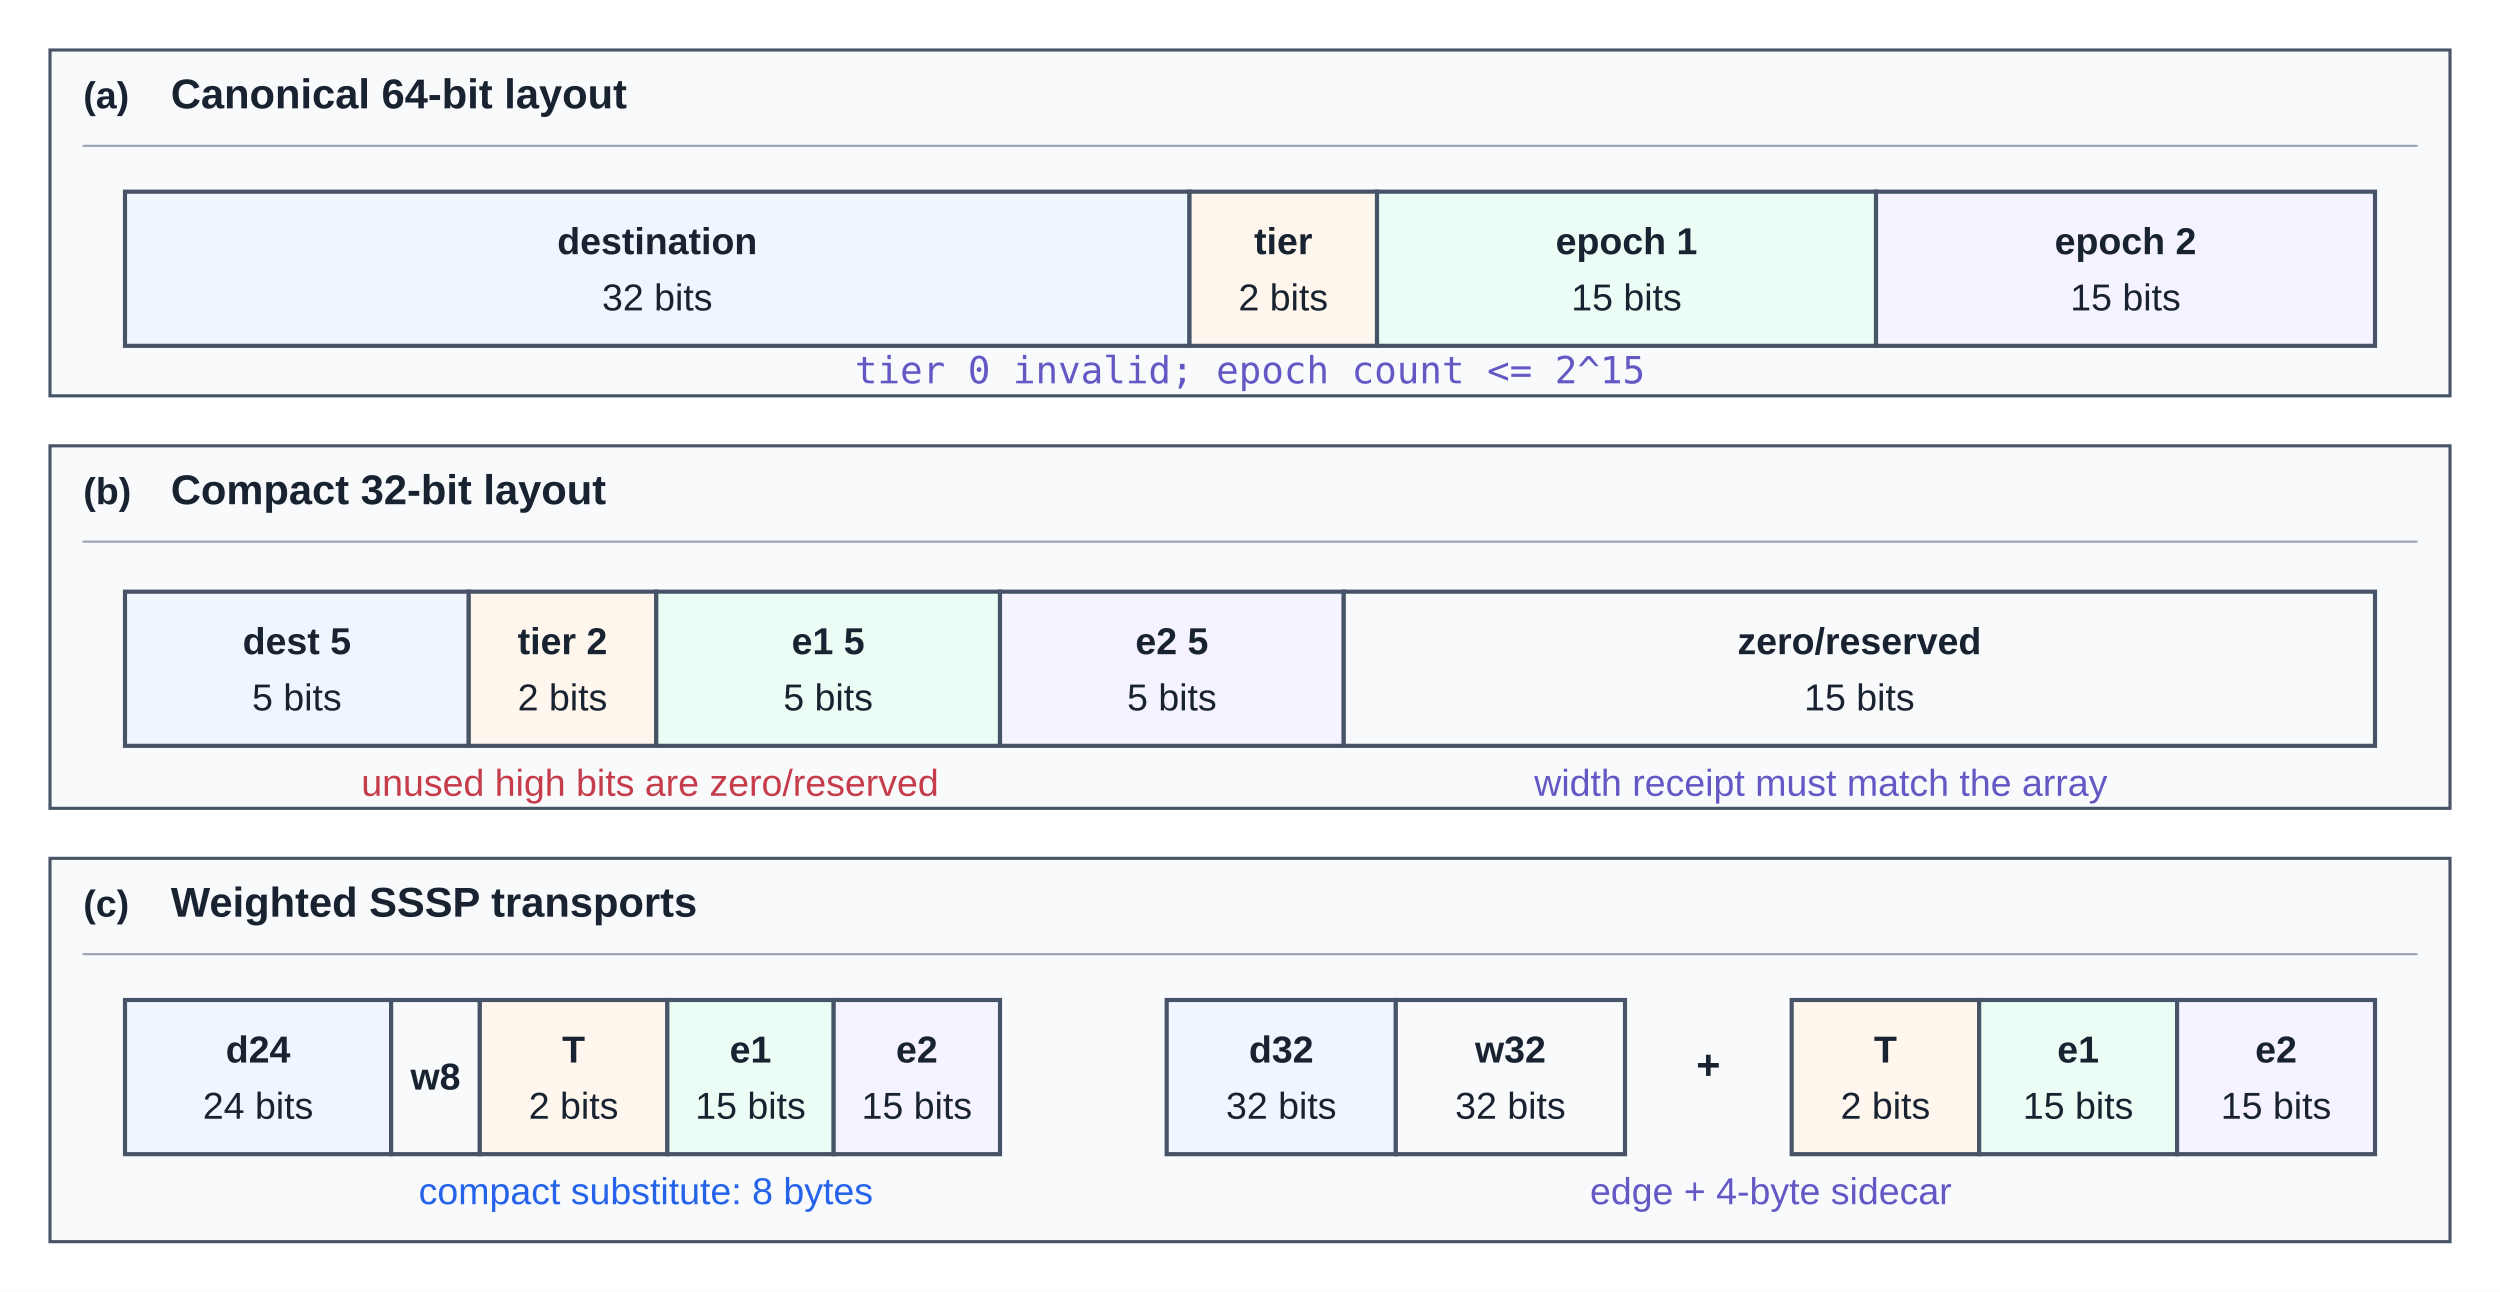
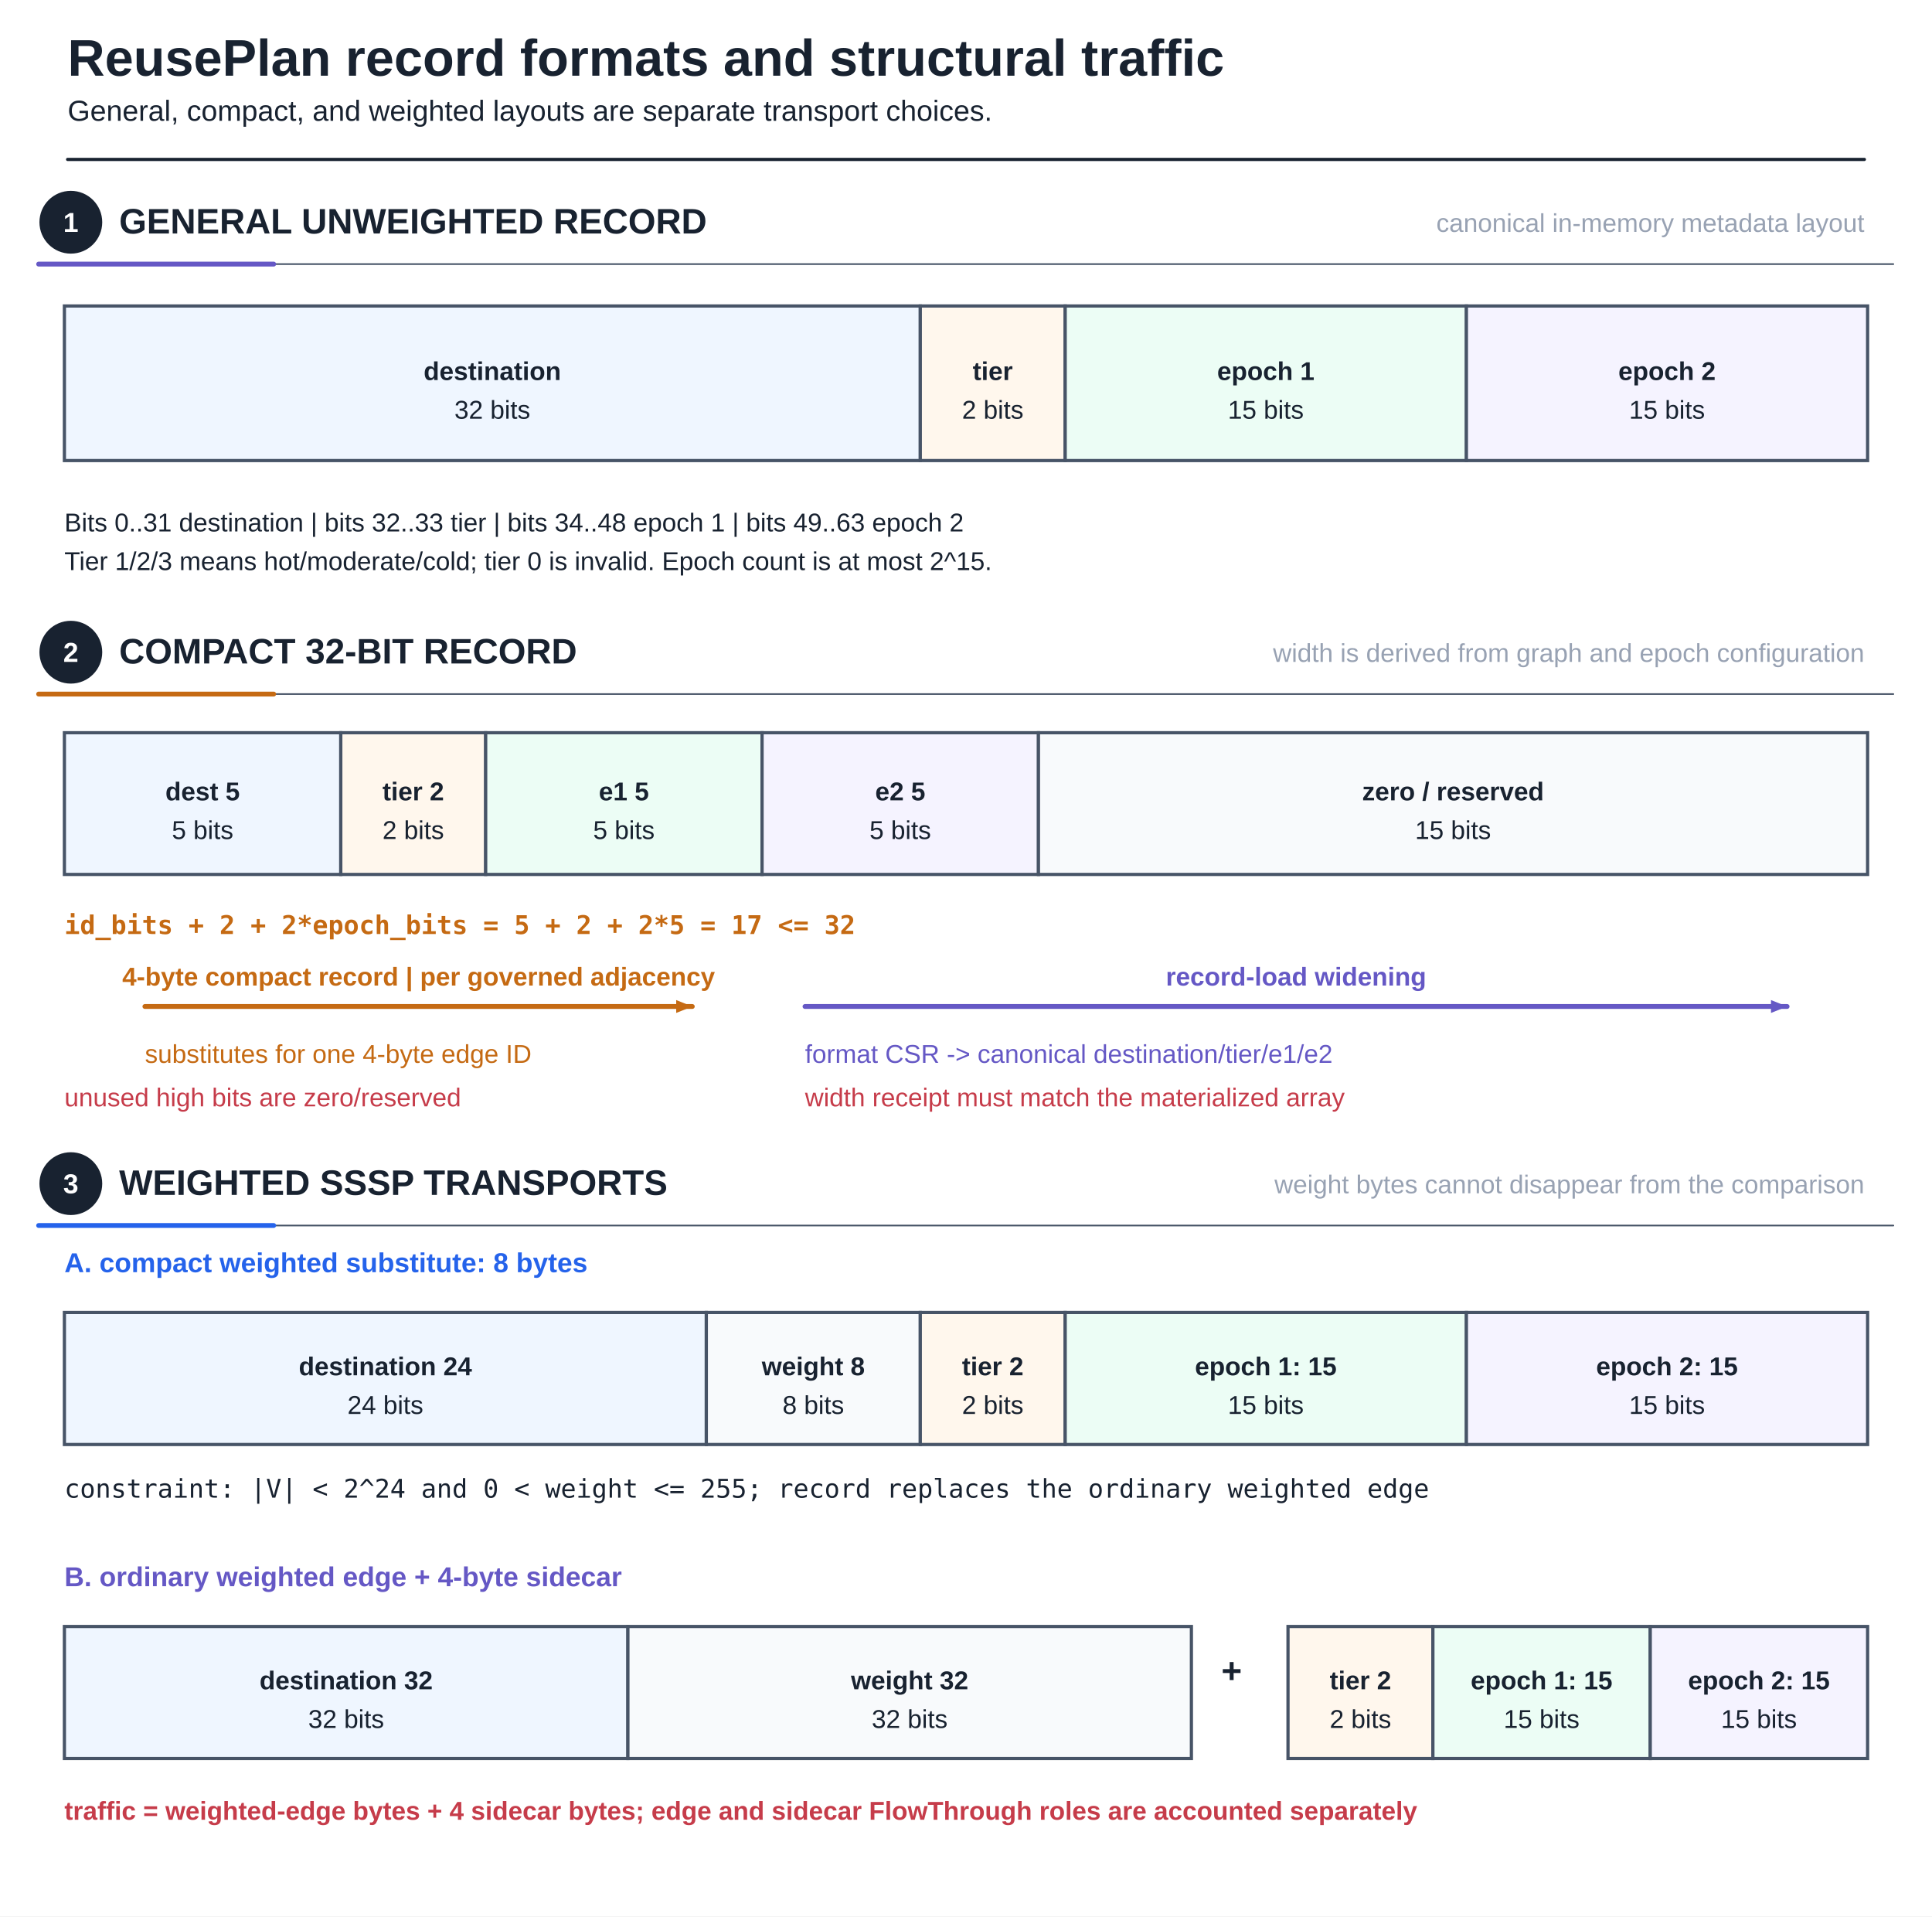
- <svg xmlns="http://www.w3.org/2000/svg" width="1200" height="620" viewBox="0 0 1200 620" role="img" aria-labelledby="title desc" fill="#182230" data-figure-schema="ecg-public/v1">
+ <svg xmlns="http://www.w3.org/2000/svg" width="1200" height="1190" viewBox="0 0 1200 1190" role="img" aria-labelledby="title desc" fill="#182230" data-figure-schema="ecg-public/v1">
  <defs>
    <marker id="arrow-blue" viewBox="0 0 10 8" markerWidth="11" markerHeight="8" refX="10" refY="4" orient="auto" markerUnits="userSpaceOnUse">
      <path d="M0 0 L10 4 L0 8 Z" fill="#2563EB" />
    </marker>
    <marker id="arrow-green" viewBox="0 0 10 8" markerWidth="11" markerHeight="8" refX="10" refY="4" orient="auto" markerUnits="userSpaceOnUse">
      <path d="M0 0 L10 4 L0 8 Z" fill="#0F8A72" />
    </marker>
    <marker id="arrow-amber" viewBox="0 0 10 8" markerWidth="11" markerHeight="8" refX="10" refY="4" orient="auto" markerUnits="userSpaceOnUse">
      <path d="M0 0 L10 4 L0 8 Z" fill="#C56A13" />
    </marker>
    <marker id="arrow-red" viewBox="0 0 10 8" markerWidth="11" markerHeight="8" refX="10" refY="4" orient="auto" markerUnits="userSpaceOnUse">
      <path d="M0 0 L10 4 L0 8 Z" fill="#C63C4A" />
    </marker>
    <marker id="arrow-purple" viewBox="0 0 10 8" markerWidth="11" markerHeight="8" refX="10" refY="4" orient="auto" markerUnits="userSpaceOnUse">
      <path d="M0 0 L10 4 L0 8 Z" fill="#6558C5" />
    </marker>
    <marker id="arrow-gray" viewBox="0 0 10 8" markerWidth="11" markerHeight="8" refX="10" refY="4" orient="auto" markerUnits="userSpaceOnUse">
      <path d="M0 0 L10 4 L0 8 Z" fill="#98A2B3" />
    </marker>
    <marker id="arrow-ink" viewBox="0 0 10 8" markerWidth="11" markerHeight="8" refX="10" refY="4" orient="auto" markerUnits="userSpaceOnUse">
      <path d="M0 0 L10 4 L0 8 Z" fill="#182230" />
    </marker>
    <style>
      :root { color-scheme: light dark; }
      @media (prefers-color-scheme: dark) {
        [fill="#FFFFFF"]{fill:#111827}[stroke="#FFFFFF"]{stroke:#111827}
        [fill="#F8FAFC"]{fill:#172033}[stroke="#F8FAFC"]{stroke:#172033}
        [fill="#EFF6FF"]{fill:#172554}[stroke="#EFF6FF"]{stroke:#172554}
        [fill="#ECFDF5"]{fill:#073B34}[stroke="#ECFDF5"]{stroke:#073B34}
        [fill="#FFF7ED"]{fill:#422A12}[stroke="#FFF7ED"]{stroke:#422A12}
        [fill="#FFF1F2"]{fill:#421B22}[stroke="#FFF1F2"]{stroke:#421B22}
        [fill="#F5F3FF"]{fill:#292349}[stroke="#F5F3FF"]{stroke:#292349}
        [fill="#182230"]{fill:#F8FAFC}[stroke="#182230"]{stroke:#F8FAFC}
        [fill="#475467"]{fill:#94A3B8}[stroke="#475467"]{stroke:#94A3B8}
        [fill="#98A2B3"]{fill:#A8B0BF}[stroke="#98A2B3"]{stroke:#A8B0BF}
        [fill="#2563EB"]{fill:#7FB0FF}[stroke="#2563EB"]{stroke:#7FB0FF}
        [fill="#0F8A72"]{fill:#5ED0B0}[stroke="#0F8A72"]{stroke:#5ED0B0}
        [fill="#C56A13"]{fill:#F0B36A}[stroke="#C56A13"]{stroke:#F0B36A}
        [fill="#6558C5"]{fill:#ADA4FF}[stroke="#6558C5"]{stroke:#ADA4FF}
        [fill="#C63C4A"]{fill:#F48B98}[stroke="#C63C4A"]{stroke:#F48B98}
      }
      .sans{font-family:"Liberation Sans","DejaVu Sans",Arial,sans-serif}
      .mono{font-family:"DejaVu Sans Mono","Liberation Mono",Consolas,monospace}
-       .display{font-size:26px;font-weight:700}
-       .heading{font-size:20px;font-weight:700}
-       .label{font-size:18px;font-weight:700}
-       .body{font-size:18px}
+       .title{font-size:32px;font-weight:700}
+       .subtitle{font-size:18px}
+       .heading{font-size:22px;font-weight:700}
+       .label{font-size:17px;font-weight:700}
+       .body{font-size:16px}
</style>
  </defs>
-   <rect x="0" y="0" width="1200" height="620" fill="#FFFFFF" />
-   <rect x="24" y="24" width="1152" height="166" rx="0" fill="#F8FAFC" stroke="#475467" stroke-width="1.5" data-shape="rect" data-x="24" data-y="24" data-width="1152" data-height="166" />
-   <text x="40" y="52" text-anchor="start" class="sans label" fill="#182230" font-weight="700">(a)</text>
-   <text x="82" y="52" text-anchor="start" class="sans heading" fill="#182230" font-weight="700">Canonical 64-bit layout</text>
-   <line x1="40" y1="70" x2="1160" y2="70" stroke="#98A2B3" stroke-width="1" stroke-linecap="round" vector-effect="non-scaling-stroke" />
-   <rect x="60" y="92" width="510.968" height="74" rx="0" fill="#EFF6FF" stroke="#475467" stroke-width="2" data-shape="rect" data-x="60" data-y="92" data-width="510.96774193548384" data-height="74" />
-   <text x="315.484" y="122.0" text-anchor="middle" class="sans label" fill="#182230" font-weight="700">destination</text>
-   <text x="315.484" y="149.0" text-anchor="middle" class="sans body" fill="#182230">32 bits</text>
-   <rect x="570.968" y="92" width="90.0" height="74" rx="0" fill="#FFF7ED" stroke="#475467" stroke-width="2" data-shape="rect" data-x="570.9677419354839" data-y="92" data-width="90.0" data-height="74" />
-   <text x="615.968" y="122.0" text-anchor="middle" class="sans label" fill="#182230" font-weight="700">tier</text>
-   <text x="615.968" y="149.0" text-anchor="middle" class="sans body" fill="#182230">2 bits</text>
-   <rect x="660.968" y="92" width="239.516" height="74" rx="0" fill="#ECFDF5" stroke="#475467" stroke-width="2" data-shape="rect" data-x="660.9677419354839" data-y="92" data-width="239.51612903225808" data-height="74" />
-   <text x="780.726" y="122.0" text-anchor="middle" class="sans label" fill="#182230" font-weight="700">epoch 1</text>
-   <text x="780.726" y="149.0" text-anchor="middle" class="sans body" fill="#182230">15 bits</text>
-   <rect x="900.484" y="92" width="239.516" height="74" rx="0" fill="#F5F3FF" stroke="#475467" stroke-width="2" data-shape="rect" data-x="900.483870967742" data-y="92" data-width="239.51612903225808" data-height="74" />
-   <text x="1020.242" y="122.0" text-anchor="middle" class="sans label" fill="#182230" font-weight="700">epoch 2</text>
-   <text x="1020.242" y="149.0" text-anchor="middle" class="sans body" fill="#182230">15 bits</text>
-   <text x="600" y="184" text-anchor="middle" class="mono body" fill="#6558C5">tier 0 invalid; epoch count &lt;= 2^15</text>
-   <rect x="24" y="214" width="1152" height="174" rx="0" fill="#F8FAFC" stroke="#475467" stroke-width="1.5" data-shape="rect" data-x="24" data-y="214" data-width="1152" data-height="174" />
-   <text x="40" y="242" text-anchor="start" class="sans label" fill="#182230" font-weight="700">(b)</text>
-   <text x="82" y="242" text-anchor="start" class="sans heading" fill="#182230" font-weight="700">Compact 32-bit layout</text>
-   <line x1="40" y1="260" x2="1160" y2="260" stroke="#98A2B3" stroke-width="1" stroke-linecap="round" vector-effect="non-scaling-stroke" />
-   <rect x="60" y="284" width="165.0" height="74" rx="0" fill="#EFF6FF" stroke="#475467" stroke-width="2" data-shape="rect" data-x="60" data-y="284" data-width="165.0" data-height="74" />
-   <text x="142.5" y="314.0" text-anchor="middle" class="sans label" fill="#182230" font-weight="700">dest 5</text>
-   <text x="142.5" y="341.0" text-anchor="middle" class="sans body" fill="#182230">5 bits</text>
-   <rect x="225.0" y="284" width="90.0" height="74" rx="0" fill="#FFF7ED" stroke="#475467" stroke-width="2" data-shape="rect" data-x="225.0" data-y="284" data-width="90.0" data-height="74" />
-   <text x="270.0" y="314.0" text-anchor="middle" class="sans label" fill="#182230" font-weight="700">tier 2</text>
-   <text x="270.0" y="341.0" text-anchor="middle" class="sans body" fill="#182230">2 bits</text>
-   <rect x="315.0" y="284" width="165.0" height="74" rx="0" fill="#ECFDF5" stroke="#475467" stroke-width="2" data-shape="rect" data-x="315.0" data-y="284" data-width="165.0" data-height="74" />
-   <text x="397.5" y="314.0" text-anchor="middle" class="sans label" fill="#182230" font-weight="700">e1 5</text>
-   <text x="397.5" y="341.0" text-anchor="middle" class="sans body" fill="#182230">5 bits</text>
-   <rect x="480.0" y="284" width="165.0" height="74" rx="0" fill="#F5F3FF" stroke="#475467" stroke-width="2" data-shape="rect" data-x="480.0" data-y="284" data-width="165.0" data-height="74" />
-   <text x="562.5" y="314.0" text-anchor="middle" class="sans label" fill="#182230" font-weight="700">e2 5</text>
-   <text x="562.5" y="341.0" text-anchor="middle" class="sans body" fill="#182230">5 bits</text>
-   <rect x="645.0" y="284" width="495.0" height="74" rx="0" fill="#F8FAFC" stroke="#475467" stroke-width="2" data-shape="rect" data-x="645.0" data-y="284" data-width="495.0" data-height="74" />
-   <text x="892.5" y="314.0" text-anchor="middle" class="sans label" fill="#182230" font-weight="700">zero/reserved</text>
-   <text x="892.5" y="341.0" text-anchor="middle" class="sans body" fill="#182230">15 bits</text>
-   <text x="312" y="382" text-anchor="middle" class="sans body" fill="#C63C4A">unused high bits are zero/reserved</text>
-   <text x="874" y="382" text-anchor="middle" class="sans body" fill="#6558C5">width receipt must match the array</text>
-   <rect x="24" y="412" width="1152" height="184" rx="0" fill="#F8FAFC" stroke="#475467" stroke-width="1.5" data-shape="rect" data-x="24" data-y="412" data-width="1152" data-height="184" />
-   <text x="40" y="440" text-anchor="start" class="sans label" fill="#182230" font-weight="700">(c)</text>
-   <text x="82" y="440" text-anchor="start" class="sans heading" fill="#182230" font-weight="700">Weighted SSSP transports</text>
-   <line x1="40" y1="458" x2="1160" y2="458" stroke="#98A2B3" stroke-width="1" stroke-linecap="round" vector-effect="non-scaling-stroke" />
-   <rect x="60" y="480" width="127.742" height="74" rx="0" fill="#EFF6FF" stroke="#475467" stroke-width="2" data-shape="rect" data-x="60" data-y="480" data-width="127.74193548387096" data-height="74" />
-   <text x="123.871" y="510.0" text-anchor="middle" class="sans label" fill="#182230" font-weight="700">d24</text>
-   <text x="123.871" y="537.0" text-anchor="middle" class="sans body" fill="#182230">24 bits</text>
-   <rect x="187.742" y="480" width="42.581" height="74" rx="0" fill="#F8FAFC" stroke="#475467" stroke-width="2" data-shape="rect" data-x="187.74193548387098" data-y="480" data-width="42.58064516129032" data-height="74" />
-   <text x="209.032" y="523.0" text-anchor="middle" class="sans label" fill="#182230" font-weight="700">w8</text>
-   <rect x="230.323" y="480" width="90.0" height="74" rx="0" fill="#FFF7ED" stroke="#475467" stroke-width="2" data-shape="rect" data-x="230.32258064516128" data-y="480" data-width="90.0" data-height="74" />
-   <text x="275.323" y="510.0" text-anchor="middle" class="sans label" fill="#182230" font-weight="700">T</text>
-   <text x="275.323" y="537.0" text-anchor="middle" class="sans body" fill="#182230">2 bits</text>
-   <rect x="320.323" y="480" width="79.839" height="74" rx="0" fill="#ECFDF5" stroke="#475467" stroke-width="2" data-shape="rect" data-x="320.3225806451613" data-y="480" data-width="79.83870967741936" data-height="74" />
-   <text x="360.242" y="510.0" text-anchor="middle" class="sans label" fill="#182230" font-weight="700">e1</text>
-   <text x="360.242" y="537.0" text-anchor="middle" class="sans body" fill="#182230">15 bits</text>
-   <rect x="400.161" y="480" width="79.839" height="74" rx="0" fill="#F5F3FF" stroke="#475467" stroke-width="2" data-shape="rect" data-x="400.1612903225806" data-y="480" data-width="79.83870967741936" data-height="74" />
-   <text x="440.081" y="510.0" text-anchor="middle" class="sans label" fill="#182230" font-weight="700">e2</text>
-   <text x="440.081" y="537.0" text-anchor="middle" class="sans body" fill="#182230">15 bits</text>
-   <text x="310" y="578" text-anchor="middle" class="sans body" fill="#2563EB">compact substitute: 8 bytes</text>
-   <rect x="560" y="480" width="110.0" height="74" rx="0" fill="#EFF6FF" stroke="#475467" stroke-width="2" data-shape="rect" data-x="560" data-y="480" data-width="110.0" data-height="74" />
-   <text x="615.0" y="510.0" text-anchor="middle" class="sans label" fill="#182230" font-weight="700">d32</text>
-   <text x="615.0" y="537.0" text-anchor="middle" class="sans body" fill="#182230">32 bits</text>
-   <rect x="670.0" y="480" width="110.0" height="74" rx="0" fill="#F8FAFC" stroke="#475467" stroke-width="2" data-shape="rect" data-x="670.0" data-y="480" data-width="110.0" data-height="74" />
-   <text x="725.0" y="510.0" text-anchor="middle" class="sans label" fill="#182230" font-weight="700">w32</text>
-   <text x="725.0" y="537.0" text-anchor="middle" class="sans body" fill="#182230">32 bits</text>
-   <text x="820" y="518" text-anchor="middle" class="sans heading" fill="#182230" font-weight="700">+</text>
-   <rect x="860" y="480" width="90.0" height="74" rx="0" fill="#FFF7ED" stroke="#475467" stroke-width="2" data-shape="rect" data-x="860" data-y="480" data-width="90.0" data-height="74" />
-   <text x="905.0" y="510.0" text-anchor="middle" class="sans label" fill="#182230" font-weight="700">T</text>
-   <text x="905.0" y="537.0" text-anchor="middle" class="sans body" fill="#182230">2 bits</text>
-   <rect x="950.0" y="480" width="95.0" height="74" rx="0" fill="#ECFDF5" stroke="#475467" stroke-width="2" data-shape="rect" data-x="950.0" data-y="480" data-width="95.0" data-height="74" />
-   <text x="997.5" y="510.0" text-anchor="middle" class="sans label" fill="#182230" font-weight="700">e1</text>
-   <text x="997.5" y="537.0" text-anchor="middle" class="sans body" fill="#182230">15 bits</text>
-   <rect x="1045.0" y="480" width="95.0" height="74" rx="0" fill="#F5F3FF" stroke="#475467" stroke-width="2" data-shape="rect" data-x="1045.0" data-y="480" data-width="95.0" data-height="74" />
-   <text x="1092.5" y="510.0" text-anchor="middle" class="sans label" fill="#182230" font-weight="700">e2</text>
-   <text x="1092.5" y="537.0" text-anchor="middle" class="sans body" fill="#182230">15 bits</text>
-   <text x="850" y="578" text-anchor="middle" class="sans body" fill="#6558C5">edge + 4-byte sidecar</text>
+   <rect x="0" y="0" width="1200" height="1190" fill="#FFFFFF" />
+   <text x="42" y="47" text-anchor="start" class="sans title" fill="#182230" font-weight="700">ReusePlan record formats and structural traffic</text>
+   <text x="42" y="75" text-anchor="start" class="sans subtitle" fill="#182230">General, compact, and weighted layouts are separate transport choices.</text>
+   <line x1="42" y1="99" x2="1158" y2="99" stroke="#182230" stroke-width="2" stroke-linecap="round" vector-effect="non-scaling-stroke" />
+   <circle cx="44" cy="138" r="19" fill="#182230" stroke="#182230" stroke-width="1" />
+   <text x="44" y="144" text-anchor="middle" class="sans label" fill="#FFFFFF" font-weight="700">1</text>
+   <text x="74" y="145" text-anchor="start" class="sans heading" fill="#182230" font-weight="700">GENERAL UNWEIGHTED RECORD</text>
+   <text x="1158" y="144" text-anchor="end" class="sans body" fill="#98A2B3">canonical in-memory metadata layout</text>
+   <line x1="24" y1="164" x2="1176" y2="164" stroke="#475467" stroke-width="1" stroke-linecap="round" vector-effect="non-scaling-stroke" />
+   <line x1="24" y1="164" x2="170" y2="164" stroke="#6558C5" stroke-width="3" stroke-linecap="round" vector-effect="non-scaling-stroke" />
+   <rect x="40" y="190" width="531.613" height="96" rx="0" fill="#EFF6FF" stroke="#475467" stroke-width="2" data-shape="rect" data-x="40" data-y="190" data-width="531.6129032258065" data-height="96" />
+   <text x="305.806" y="236.0" text-anchor="middle" class="sans body" fill="#182230" font-weight="700">destination</text>
+   <text x="305.806" y="260.0" text-anchor="middle" class="sans body" fill="#182230">32 bits</text>
+   <rect x="571.613" y="190" width="90.0" height="96" rx="0" fill="#FFF7ED" stroke="#475467" stroke-width="2" data-shape="rect" data-x="571.6129032258065" data-y="190" data-width="90.0" data-height="96" />
+   <text x="616.613" y="236.0" text-anchor="middle" class="sans body" fill="#182230" font-weight="700">tier</text>
+   <text x="616.613" y="260.0" text-anchor="middle" class="sans body" fill="#182230">2 bits</text>
+   <rect x="661.613" y="190" width="249.194" height="96" rx="0" fill="#ECFDF5" stroke="#475467" stroke-width="2" data-shape="rect" data-x="661.6129032258065" data-y="190" data-width="249.19354838709677" data-height="96" />
+   <text x="786.21" y="236.0" text-anchor="middle" class="sans body" fill="#182230" font-weight="700">epoch 1</text>
+   <text x="786.21" y="260.0" text-anchor="middle" class="sans body" fill="#182230">15 bits</text>
+   <rect x="910.806" y="190" width="249.194" height="96" rx="0" fill="#F5F3FF" stroke="#475467" stroke-width="2" data-shape="rect" data-x="910.8064516129032" data-y="190" data-width="249.19354838709677" data-height="96" />
+   <text x="1035.403" y="236.0" text-anchor="middle" class="sans body" fill="#182230" font-weight="700">epoch 2</text>
+   <text x="1035.403" y="260.0" text-anchor="middle" class="sans body" fill="#182230">15 bits</text>
+   <text x="40" y="330" text-anchor="start" class="sans body" fill="#182230">Bits 0..31 destination | bits 32..33 tier | bits 34..48 epoch 1 | bits 49..63 epoch 2</text>
+   <text x="40" y="354" text-anchor="start" class="sans body" fill="#182230">Tier 1/2/3 means hot/moderate/cold; tier 0 is invalid. Epoch count is at most 2^15.</text>
+   <circle cx="44" cy="405" r="19" fill="#182230" stroke="#182230" stroke-width="1" />
+   <text x="44" y="411" text-anchor="middle" class="sans label" fill="#FFFFFF" font-weight="700">2</text>
+   <text x="74" y="412" text-anchor="start" class="sans heading" fill="#182230" font-weight="700">COMPACT 32-BIT RECORD</text>
+   <text x="1158" y="411" text-anchor="end" class="sans body" fill="#98A2B3">width is derived from graph and epoch configuration</text>
+   <line x1="24" y1="431" x2="1176" y2="431" stroke="#475467" stroke-width="1" stroke-linecap="round" vector-effect="non-scaling-stroke" />
+   <line x1="24" y1="431" x2="170" y2="431" stroke="#C56A13" stroke-width="3" stroke-linecap="round" vector-effect="non-scaling-stroke" />
+   <rect x="40" y="455" width="171.667" height="88" rx="0" fill="#EFF6FF" stroke="#475467" stroke-width="2" data-shape="rect" data-x="40" data-y="455" data-width="171.66666666666666" data-height="88" />
+   <text x="125.833" y="497.0" text-anchor="middle" class="sans body" fill="#182230" font-weight="700">dest 5</text>
+   <text x="125.833" y="521.0" text-anchor="middle" class="sans body" fill="#182230">5 bits</text>
+   <rect x="211.667" y="455" width="90.0" height="88" rx="0" fill="#FFF7ED" stroke="#475467" stroke-width="2" data-shape="rect" data-x="211.66666666666666" data-y="455" data-width="90.0" data-height="88" />
+   <text x="256.667" y="497.0" text-anchor="middle" class="sans body" fill="#182230" font-weight="700">tier 2</text>
+   <text x="256.667" y="521.0" text-anchor="middle" class="sans body" fill="#182230">2 bits</text>
+   <rect x="301.667" y="455" width="171.667" height="88" rx="0" fill="#ECFDF5" stroke="#475467" stroke-width="2" data-shape="rect" data-x="301.66666666666663" data-y="455" data-width="171.66666666666666" data-height="88" />
+   <text x="387.5" y="497.0" text-anchor="middle" class="sans body" fill="#182230" font-weight="700">e1 5</text>
+   <text x="387.5" y="521.0" text-anchor="middle" class="sans body" fill="#182230">5 bits</text>
+   <rect x="473.333" y="455" width="171.667" height="88" rx="0" fill="#F5F3FF" stroke="#475467" stroke-width="2" data-shape="rect" data-x="473.33333333333326" data-y="455" data-width="171.66666666666666" data-height="88" />
+   <text x="559.167" y="497.0" text-anchor="middle" class="sans body" fill="#182230" font-weight="700">e2 5</text>
+   <text x="559.167" y="521.0" text-anchor="middle" class="sans body" fill="#182230">5 bits</text>
+   <rect x="645" y="455" width="515.0" height="88" rx="0" fill="#F8FAFC" stroke="#475467" stroke-width="2" data-shape="rect" data-x="644.9999999999999" data-y="455" data-width="515.0" data-height="88" />
+   <text x="902.5" y="497.0" text-anchor="middle" class="sans body" fill="#182230" font-weight="700">zero / reserved</text>
+   <text x="902.5" y="521.0" text-anchor="middle" class="sans body" fill="#182230">15 bits</text>
+   <text x="40" y="580" text-anchor="start" class="mono body" fill="#C56A13" font-weight="700">id_bits + 2 + 2*epoch_bits = 5 + 2 + 2*5 = 17 &lt;= 32</text>
+   <path d="M90 625 L430 625" fill="none" stroke="#C56A13" stroke-width="3" stroke-linecap="round" stroke-linejoin="round" vector-effect="non-scaling-stroke" marker-end="url(#arrow-amber)" data-flow-kind="transfer" data-flow-underlay="false" data-flow-label="4-byte compact record" data-flow-cadence="per governed adjacency" />
+   <rect x="45.24" y="595.00" width="429.52" height="22" rx="3" fill="#FFFFFF" fill-opacity="0.96" data-label-background="true" />
+   <text x="260" y="612" text-anchor="middle" class="sans body" fill="#C56A13" font-weight="700">4-byte compact record | per governed adjacency</text>
+   <path d="M500 625 L1110 625" fill="none" stroke="#6558C5" stroke-width="3" stroke-linecap="round" stroke-linejoin="round" vector-effect="non-scaling-stroke" marker-end="url(#arrow-purple)" data-flow-kind="dependency" data-flow-underlay="false" data-flow-label="record-load widening" />
+   <rect x="708.80" y="595.00" width="192.40" height="22" rx="3" fill="#FFFFFF" fill-opacity="0.96" data-label-background="true" />
+   <text x="805" y="612" text-anchor="middle" class="sans body" fill="#6558C5" font-weight="700">record-load widening</text>
+   <text x="90" y="660" text-anchor="start" class="sans body" fill="#C56A13">substitutes for one 4-byte edge ID</text>
+   <text x="500" y="660" text-anchor="start" class="sans body" fill="#6558C5">format CSR -&gt; canonical destination/tier/e1/e2</text>
+   <text x="40" y="687" text-anchor="start" class="sans body" fill="#C63C4A">unused high bits are zero/reserved</text>
+   <text x="500" y="687" text-anchor="start" class="sans body" fill="#C63C4A">width receipt must match the materialized array</text>
+   <circle cx="44" cy="735" r="19" fill="#182230" stroke="#182230" stroke-width="1" />
+   <text x="44" y="741" text-anchor="middle" class="sans label" fill="#FFFFFF" font-weight="700">3</text>
+   <text x="74" y="742" text-anchor="start" class="sans heading" fill="#182230" font-weight="700">WEIGHTED SSSP TRANSPORTS</text>
+   <text x="1158" y="741" text-anchor="end" class="sans body" fill="#98A2B3">weight bytes cannot disappear from the comparison</text>
+   <line x1="24" y1="761" x2="1176" y2="761" stroke="#475467" stroke-width="1" stroke-linecap="round" vector-effect="non-scaling-stroke" />
+   <line x1="24" y1="761" x2="170" y2="761" stroke="#2563EB" stroke-width="3" stroke-linecap="round" vector-effect="non-scaling-stroke" />
+   <text x="40" y="790" text-anchor="start" class="sans label" fill="#2563EB" font-weight="700">A. compact weighted substitute: 8 bytes</text>
+   <rect x="40" y="815" width="398.71" height="82" rx="0" fill="#EFF6FF" stroke="#475467" stroke-width="2" data-shape="rect" data-x="40" data-y="815" data-width="398.7096774193548" data-height="82" />
+   <text x="239.355" y="854.0" text-anchor="middle" class="sans body" fill="#182230" font-weight="700">destination 24</text>
+   <text x="239.355" y="878.0" text-anchor="middle" class="sans body" fill="#182230">24 bits</text>
+   <rect x="438.71" y="815" width="132.903" height="82" rx="0" fill="#F8FAFC" stroke="#475467" stroke-width="2" data-shape="rect" data-x="438.7096774193548" data-y="815" data-width="132.90322580645162" data-height="82" />
+   <text x="505.161" y="854.0" text-anchor="middle" class="sans body" fill="#182230" font-weight="700">weight 8</text>
+   <text x="505.161" y="878.0" text-anchor="middle" class="sans body" fill="#182230">8 bits</text>
+   <rect x="571.613" y="815" width="90.0" height="82" rx="0" fill="#FFF7ED" stroke="#475467" stroke-width="2" data-shape="rect" data-x="571.6129032258065" data-y="815" data-width="90.0" data-height="82" />
+   <text x="616.613" y="854.0" text-anchor="middle" class="sans body" fill="#182230" font-weight="700">tier 2</text>
+   <text x="616.613" y="878.0" text-anchor="middle" class="sans body" fill="#182230">2 bits</text>
+   <rect x="661.613" y="815" width="249.194" height="82" rx="0" fill="#ECFDF5" stroke="#475467" stroke-width="2" data-shape="rect" data-x="661.6129032258065" data-y="815" data-width="249.19354838709677" data-height="82" />
+   <text x="786.21" y="854.0" text-anchor="middle" class="sans body" fill="#182230" font-weight="700">epoch 1: 15</text>
+   <text x="786.21" y="878.0" text-anchor="middle" class="sans body" fill="#182230">15 bits</text>
+   <rect x="910.806" y="815" width="249.194" height="82" rx="0" fill="#F5F3FF" stroke="#475467" stroke-width="2" data-shape="rect" data-x="910.8064516129032" data-y="815" data-width="249.19354838709677" data-height="82" />
+   <text x="1035.403" y="854.0" text-anchor="middle" class="sans body" fill="#182230" font-weight="700">epoch 2: 15</text>
+   <text x="1035.403" y="878.0" text-anchor="middle" class="sans body" fill="#182230">15 bits</text>
+   <text x="40" y="930" text-anchor="start" class="mono body" fill="#182230">constraint: |V| &lt; 2^24 and 0 &lt; weight &lt;= 255; record replaces the ordinary weighted edge</text>
+   <text x="40" y="985" text-anchor="start" class="sans label" fill="#6558C5" font-weight="700">B. ordinary weighted edge + 4-byte sidecar</text>
+   <rect x="40" y="1010" width="350.0" height="82" rx="0" fill="#EFF6FF" stroke="#475467" stroke-width="2" data-shape="rect" data-x="40" data-y="1010" data-width="350.0" data-height="82" />
+   <text x="215.0" y="1049.0" text-anchor="middle" class="sans body" fill="#182230" font-weight="700">destination 32</text>
+   <text x="215.0" y="1073.0" text-anchor="middle" class="sans body" fill="#182230">32 bits</text>
+   <rect x="390.0" y="1010" width="350.0" height="82" rx="0" fill="#F8FAFC" stroke="#475467" stroke-width="2" data-shape="rect" data-x="390.0" data-y="1010" data-width="350.0" data-height="82" />
+   <text x="565.0" y="1049.0" text-anchor="middle" class="sans body" fill="#182230" font-weight="700">weight 32</text>
+   <text x="565.0" y="1073.0" text-anchor="middle" class="sans body" fill="#182230">32 bits</text>
+   <text x="765" y="1045" text-anchor="middle" class="sans heading" fill="#182230" font-weight="700">+</text>
+   <rect x="800" y="1010" width="90.0" height="82" rx="0" fill="#FFF7ED" stroke="#475467" stroke-width="2" data-shape="rect" data-x="800" data-y="1010" data-width="90.0" data-height="82" />
+   <text x="845.0" y="1049.0" text-anchor="middle" class="sans body" fill="#182230" font-weight="700">tier 2</text>
+   <text x="845.0" y="1073.0" text-anchor="middle" class="sans body" fill="#182230">2 bits</text>
+   <rect x="890.0" y="1010" width="135.0" height="82" rx="0" fill="#ECFDF5" stroke="#475467" stroke-width="2" data-shape="rect" data-x="890.0" data-y="1010" data-width="135.0" data-height="82" />
+   <text x="957.5" y="1049.0" text-anchor="middle" class="sans body" fill="#182230" font-weight="700">epoch 1: 15</text>
+   <text x="957.5" y="1073.0" text-anchor="middle" class="sans body" fill="#182230">15 bits</text>
+   <rect x="1025.0" y="1010" width="135.0" height="82" rx="0" fill="#F5F3FF" stroke="#475467" stroke-width="2" data-shape="rect" data-x="1025.0" data-y="1010" data-width="135.0" data-height="82" />
+   <text x="1092.5" y="1049.0" text-anchor="middle" class="sans body" fill="#182230" font-weight="700">epoch 2: 15</text>
+   <text x="1092.5" y="1073.0" text-anchor="middle" class="sans body" fill="#182230">15 bits</text>
+   <text x="40" y="1130" text-anchor="start" class="sans body" fill="#C63C4A" font-weight="700">traffic = weighted-edge bytes + 4 sidecar bytes; edge and sidecar FlowThrough roles are accounted separately</text>
</svg>
